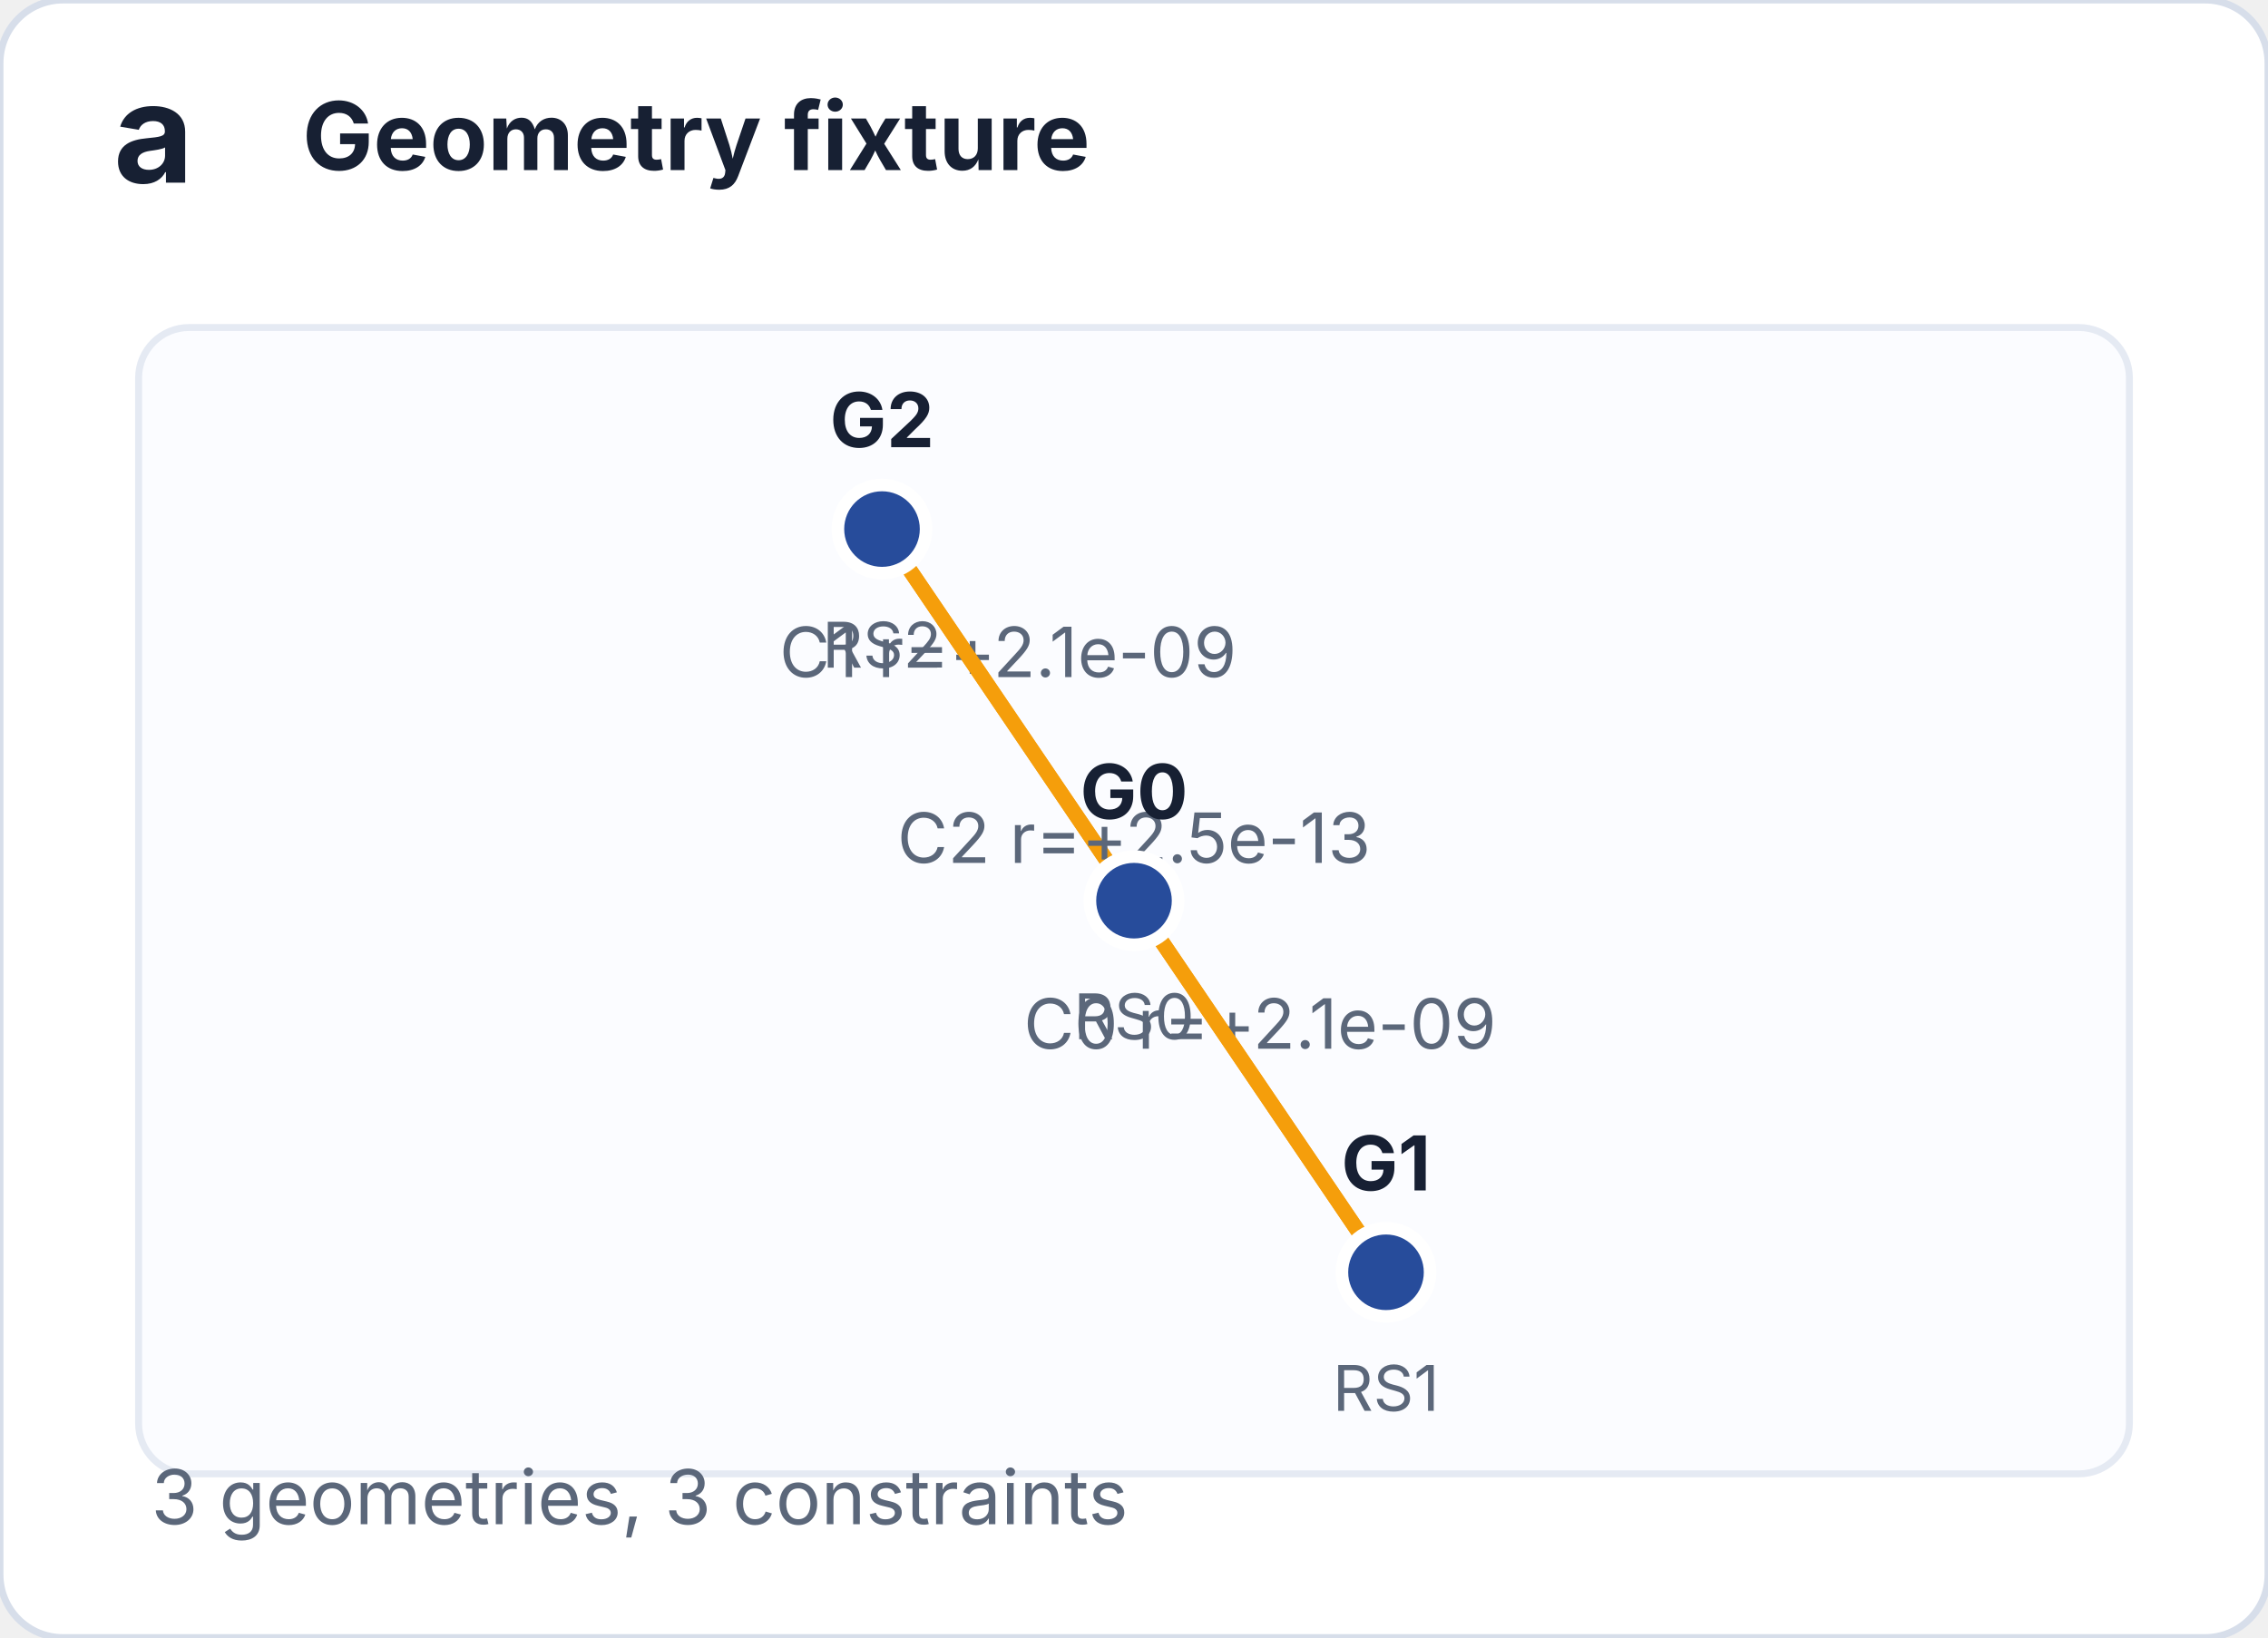
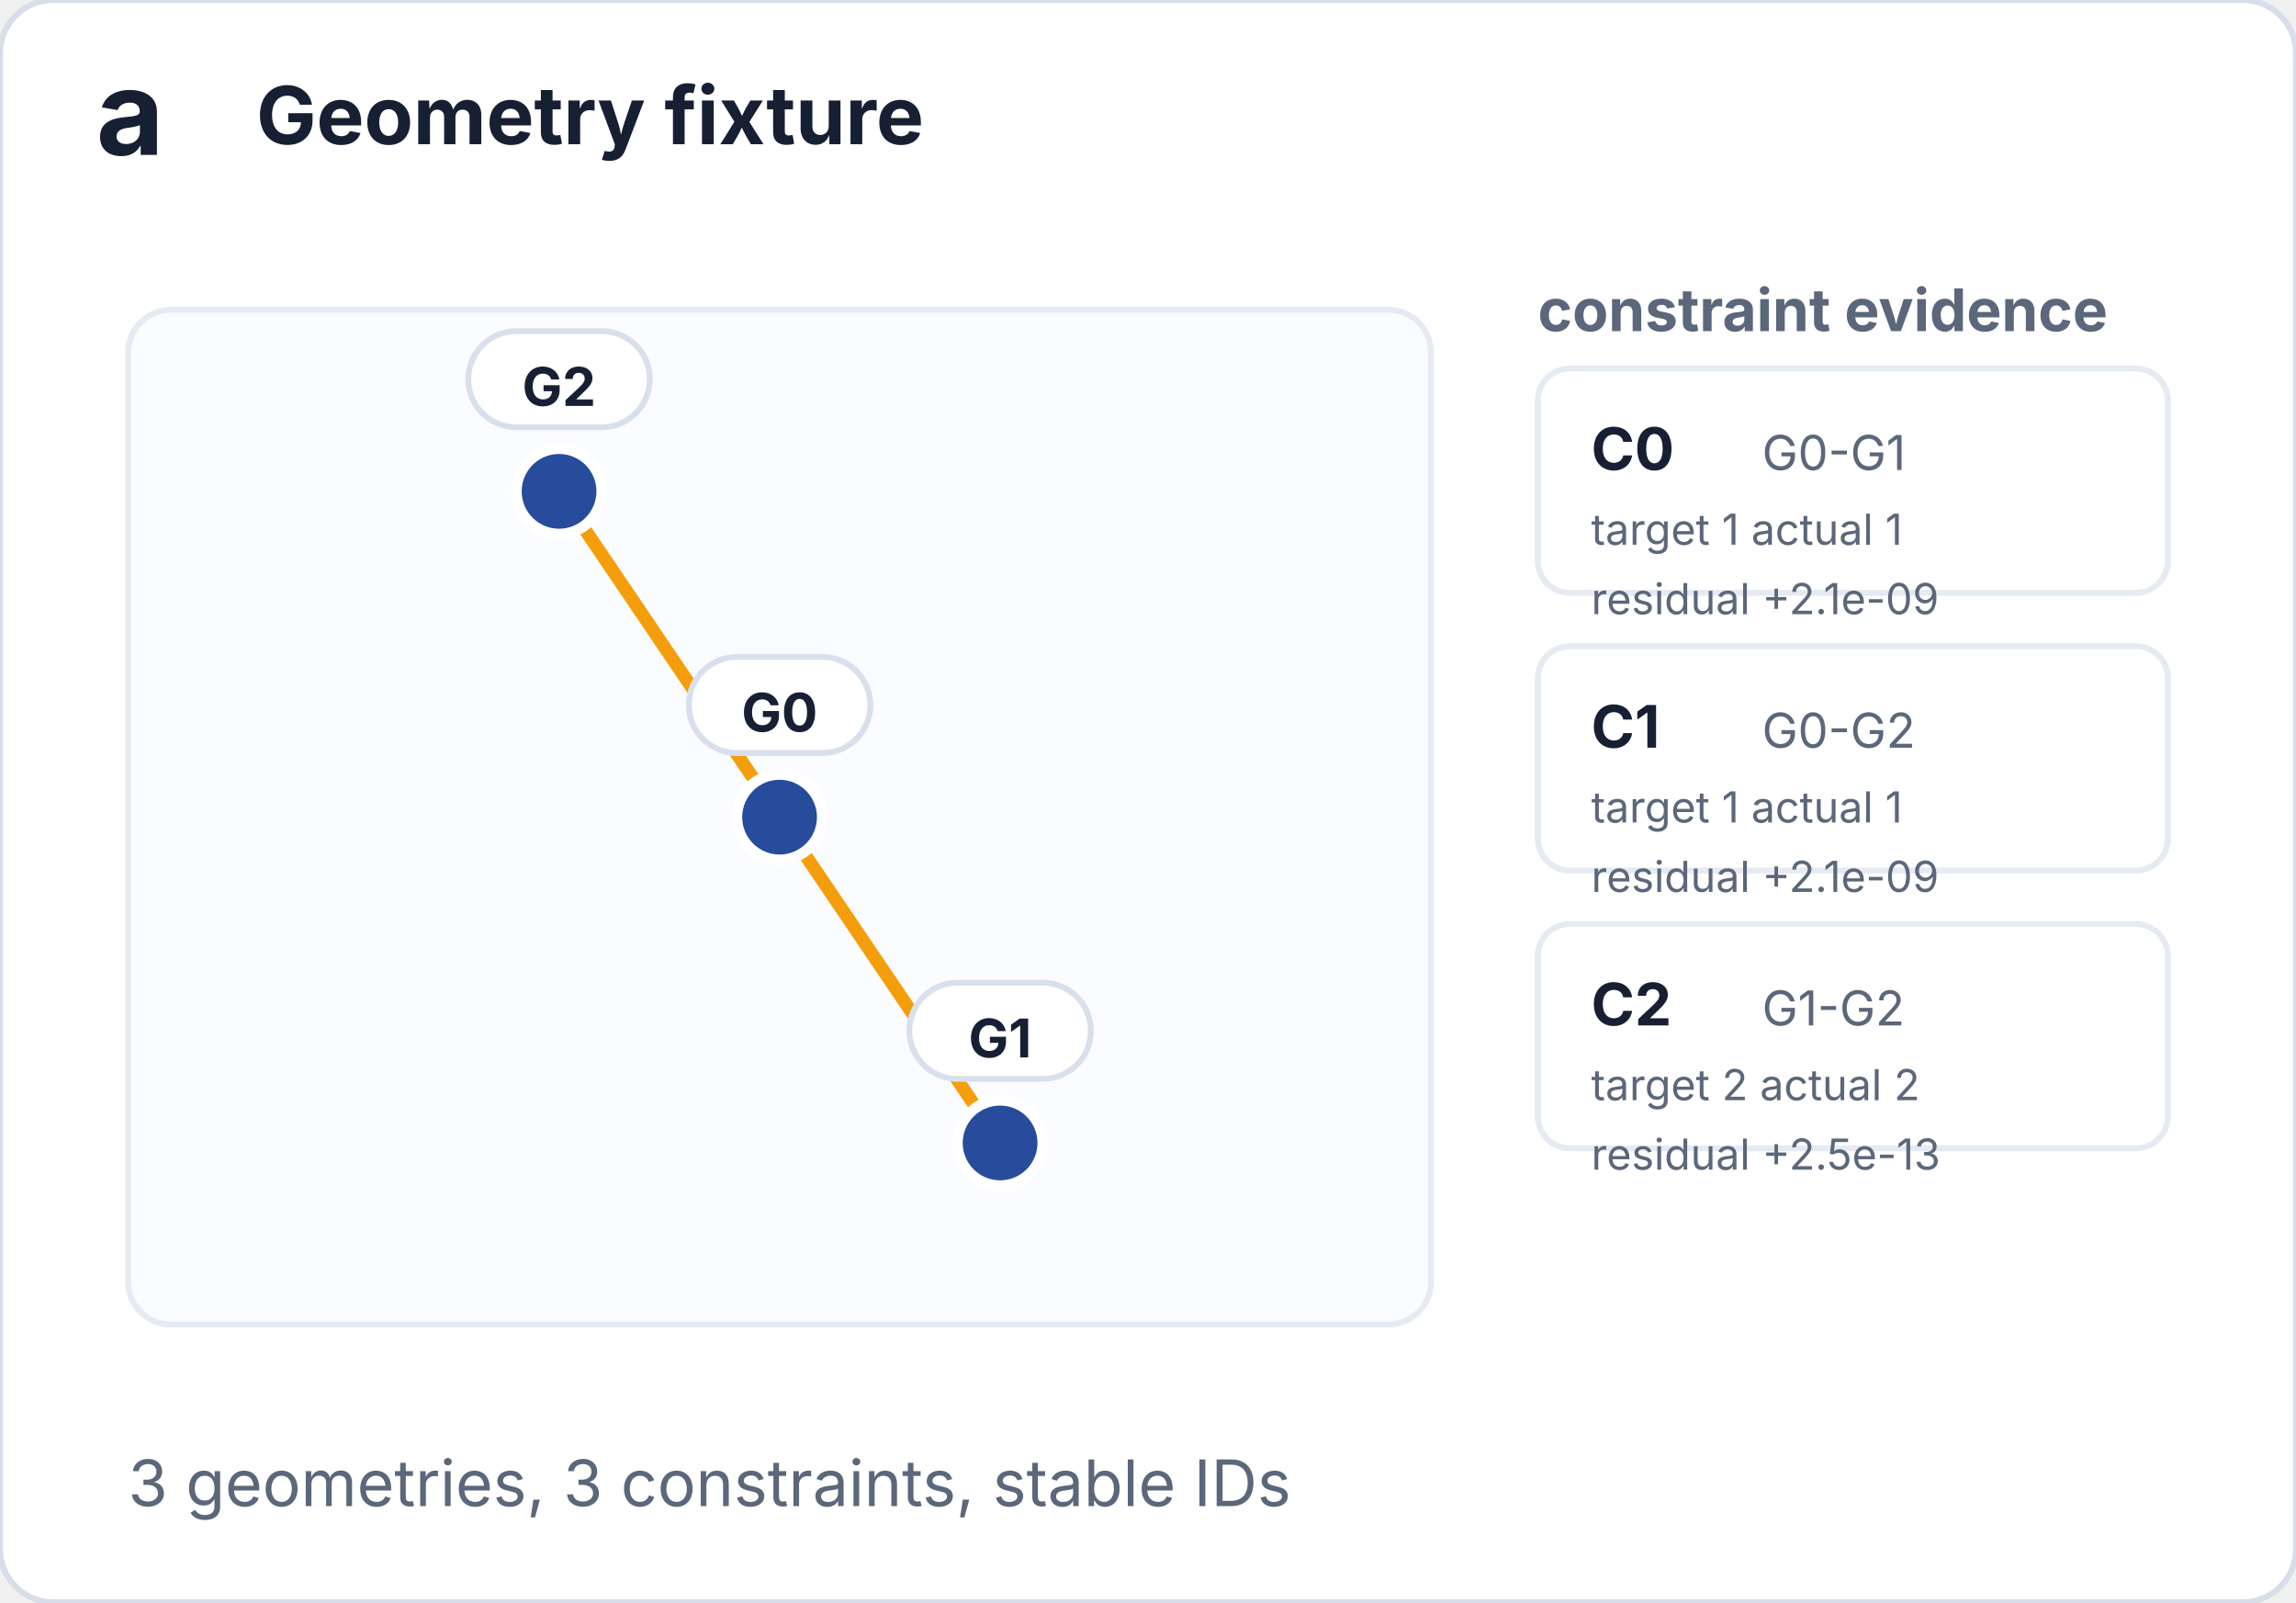
- <svg xmlns="http://www.w3.org/2000/svg" width="360" height="260" viewBox="0 0 360 260" role="img" aria-labelledby="title">
+ <svg xmlns="http://www.w3.org/2000/svg" width="430" height="300" viewBox="0 0 430 300" role="img" aria-labelledby="title">
  <defs>
    <marker id="arrow" markerWidth="8" markerHeight="8" refX="7" refY="4" orient="auto" markerUnits="strokeWidth">
      <path d="M0,0 L8,4 L0,8 Z" fill="#5b677a" />
    </marker>
  </defs>
-   <rect x="0.0" y="0.0" width="360.0" height="260.0" rx="10.0" fill="#ffffff" stroke="#d7deea" stroke-width="1.1" />
+   <rect x="0.0" y="0.0" width="430.0" height="300.0" rx="10.0" fill="#ffffff" stroke="#d7deea" stroke-width="1.1" />
  <text x="18.0" y="29.0" font-family="Inter, Segoe UI, Arial, sans-serif" font-size="22" font-weight="700" fill="#172033" text-anchor="start">a</text>
  <text x="48.0" y="27.0" font-family="Inter, Segoe UI, Arial, sans-serif" font-size="15" font-weight="650" fill="#172033" text-anchor="start">Geometry fixture</text>
-   <rect x="22.0" y="52.0" width="316.0" height="182.0" rx="8.0" fill="#fbfcff" stroke="#e5eaf3" stroke-width="1.1" />
-   <line x1="180.0" y1="143.0" x2="220.0" y2="202.0" stroke="#f59e0b" stroke-width="2.4" stroke-linecap="round" />
-   <text x="200.0" y="166.5" font-family="Inter, Segoe UI, Arial, sans-serif" font-size="11" font-weight="400" fill="#5b677a" text-anchor="middle">C0 r=+2.1e-09</text>
-   <line x1="180.0" y1="143.0" x2="140.0" y2="84.0" stroke="#f59e0b" stroke-width="2.4" stroke-linecap="round" />
-   <text x="160.0" y="107.5" font-family="Inter, Segoe UI, Arial, sans-serif" font-size="11" font-weight="400" fill="#5b677a" text-anchor="middle">C1 r=+2.1e-09</text>
-   <line x1="220.0" y1="202.0" x2="140.0" y2="84.0" stroke="#f59e0b" stroke-width="2.4" stroke-linecap="round" />
-   <text x="180.0" y="137.0" font-family="Inter, Segoe UI, Arial, sans-serif" font-size="11" font-weight="400" fill="#5b677a" text-anchor="middle">C2 r=+2.5e-13</text>
-   <circle cx="180.0" cy="143.0" r="7.0" fill="#274c9b" stroke="#ffffff" stroke-width="2" />
-   <text x="180.0" y="130.0" font-family="Inter, Segoe UI, Arial, sans-serif" font-size="12" font-weight="650" fill="#172033" text-anchor="middle">G0</text>
-   <text x="180.0" y="165.0" font-family="Inter, Segoe UI, Arial, sans-serif" font-size="10" font-weight="400" fill="#5b677a" text-anchor="middle">RS0</text>
-   <circle cx="220.0" cy="202.0" r="7.0" fill="#274c9b" stroke="#ffffff" stroke-width="2" />
-   <text x="220.0" y="189.0" font-family="Inter, Segoe UI, Arial, sans-serif" font-size="12" font-weight="650" fill="#172033" text-anchor="middle">G1</text>
-   <text x="220.0" y="224.0" font-family="Inter, Segoe UI, Arial, sans-serif" font-size="10" font-weight="400" fill="#5b677a" text-anchor="middle">RS1</text>
-   <circle cx="140.0" cy="84.0" r="7.0" fill="#274c9b" stroke="#ffffff" stroke-width="2" />
-   <text x="140.0" y="71.0" font-family="Inter, Segoe UI, Arial, sans-serif" font-size="12" font-weight="650" fill="#172033" text-anchor="middle">G2</text>
-   <text x="140.0" y="106.0" font-family="Inter, Segoe UI, Arial, sans-serif" font-size="10" font-weight="400" fill="#5b677a" text-anchor="middle">RS2</text>
-   <text x="24.0" y="242.0" font-family="Inter, Segoe UI, Arial, sans-serif" font-size="12" font-weight="400" fill="#5b677a" text-anchor="start">3 geometries, 3 constraints</text>
+   <rect x="24.0" y="58.0" width="244.0" height="190.0" rx="8.0" fill="#fbfcff" stroke="#e5eaf3" stroke-width="1.1" />
+   <line x1="146.0" y1="153.0" x2="187.3" y2="214.0" stroke="#f59e0b" stroke-width="2.4" stroke-linecap="round" />
+   <line x1="146.0" y1="153.0" x2="104.7" y2="92.0" stroke="#f59e0b" stroke-width="2.4" stroke-linecap="round" />
+   <line x1="187.3" y1="214.0" x2="104.7" y2="92.0" stroke="#f59e0b" stroke-width="2.4" stroke-linecap="round" />
+   <circle cx="146.0" cy="153.0" r="8.0" fill="#274c9b" stroke="#ffffff" stroke-width="2" />
+   <rect x="129.0" y="123.0" width="34.0" height="18.0" rx="9.0" fill="#ffffff" stroke="#d8e0ee" stroke-width="1.1" />
+   <text x="146.0" y="137.0" font-family="Inter, Segoe UI, Arial, sans-serif" font-size="10" font-weight="650" fill="#172033" text-anchor="middle">G0</text>
+   <circle cx="187.3" cy="214.0" r="8.0" fill="#274c9b" stroke="#ffffff" stroke-width="2" />
+   <rect x="170.3" y="184.0" width="34.0" height="18.0" rx="9.0" fill="#ffffff" stroke="#d8e0ee" stroke-width="1.1" />
+   <text x="187.3" y="198.0" font-family="Inter, Segoe UI, Arial, sans-serif" font-size="10" font-weight="650" fill="#172033" text-anchor="middle">G1</text>
+   <circle cx="104.7" cy="92.0" r="8.0" fill="#274c9b" stroke="#ffffff" stroke-width="2" />
+   <rect x="87.7" y="62.0" width="34.0" height="18.0" rx="9.0" fill="#ffffff" stroke="#d8e0ee" stroke-width="1.1" />
+   <text x="104.7" y="76.0" font-family="Inter, Segoe UI, Arial, sans-serif" font-size="10" font-weight="650" fill="#172033" text-anchor="middle">G2</text>
+   <text x="288.0" y="62.0" font-family="Inter, Segoe UI, Arial, sans-serif" font-size="11" font-weight="650" fill="#5b677a" text-anchor="start">constraint evidence</text>
+   <rect x="288.0" y="69.0" width="118.0" height="42.0" rx="6.0" fill="#ffffff" stroke="#e5eaf3" stroke-width="1.1" />
+   <text x="298.0" y="88.0" font-family="Inter, Segoe UI, Arial, sans-serif" font-size="11" font-weight="650" fill="#172033" text-anchor="start">C0</text>
+   <text x="330.0" y="88.0" font-family="Inter, Segoe UI, Arial, sans-serif" font-size="9" font-weight="400" fill="#5b677a" text-anchor="start">G0-G1</text>
+   <text x="298.0" y="102.0" font-family="Inter, Segoe UI, Arial, sans-serif" font-size="8" font-weight="400" fill="#5b677a" text-anchor="start">target 1  actual 1</text>
+   <text x="298.0" y="115.0" font-family="Inter, Segoe UI, Arial, sans-serif" font-size="8" font-weight="400" fill="#5b677a" text-anchor="start">residual +2.1e-09</text>
+   <rect x="288.0" y="121.0" width="118.0" height="42.0" rx="6.0" fill="#ffffff" stroke="#e5eaf3" stroke-width="1.1" />
+   <text x="298.0" y="140.0" font-family="Inter, Segoe UI, Arial, sans-serif" font-size="11" font-weight="650" fill="#172033" text-anchor="start">C1</text>
+   <text x="330.0" y="140.0" font-family="Inter, Segoe UI, Arial, sans-serif" font-size="9" font-weight="400" fill="#5b677a" text-anchor="start">G0-G2</text>
+   <text x="298.0" y="154.0" font-family="Inter, Segoe UI, Arial, sans-serif" font-size="8" font-weight="400" fill="#5b677a" text-anchor="start">target 1  actual 1</text>
+   <text x="298.0" y="167.0" font-family="Inter, Segoe UI, Arial, sans-serif" font-size="8" font-weight="400" fill="#5b677a" text-anchor="start">residual +2.1e-09</text>
+   <rect x="288.0" y="173.0" width="118.0" height="42.0" rx="6.0" fill="#ffffff" stroke="#e5eaf3" stroke-width="1.1" />
+   <text x="298.0" y="192.0" font-family="Inter, Segoe UI, Arial, sans-serif" font-size="11" font-weight="650" fill="#172033" text-anchor="start">C2</text>
+   <text x="330.0" y="192.0" font-family="Inter, Segoe UI, Arial, sans-serif" font-size="9" font-weight="400" fill="#5b677a" text-anchor="start">G1-G2</text>
+   <text x="298.0" y="206.0" font-family="Inter, Segoe UI, Arial, sans-serif" font-size="8" font-weight="400" fill="#5b677a" text-anchor="start">target 2  actual 2</text>
+   <text x="298.0" y="219.0" font-family="Inter, Segoe UI, Arial, sans-serif" font-size="8" font-weight="400" fill="#5b677a" text-anchor="start">residual +2.5e-13</text>
+   <text x="24.0" y="282.0" font-family="Inter, Segoe UI, Arial, sans-serif" font-size="12" font-weight="400" fill="#5b677a" text-anchor="start">3 geometries, 3 constraints, stable IDs</text>
</svg>
